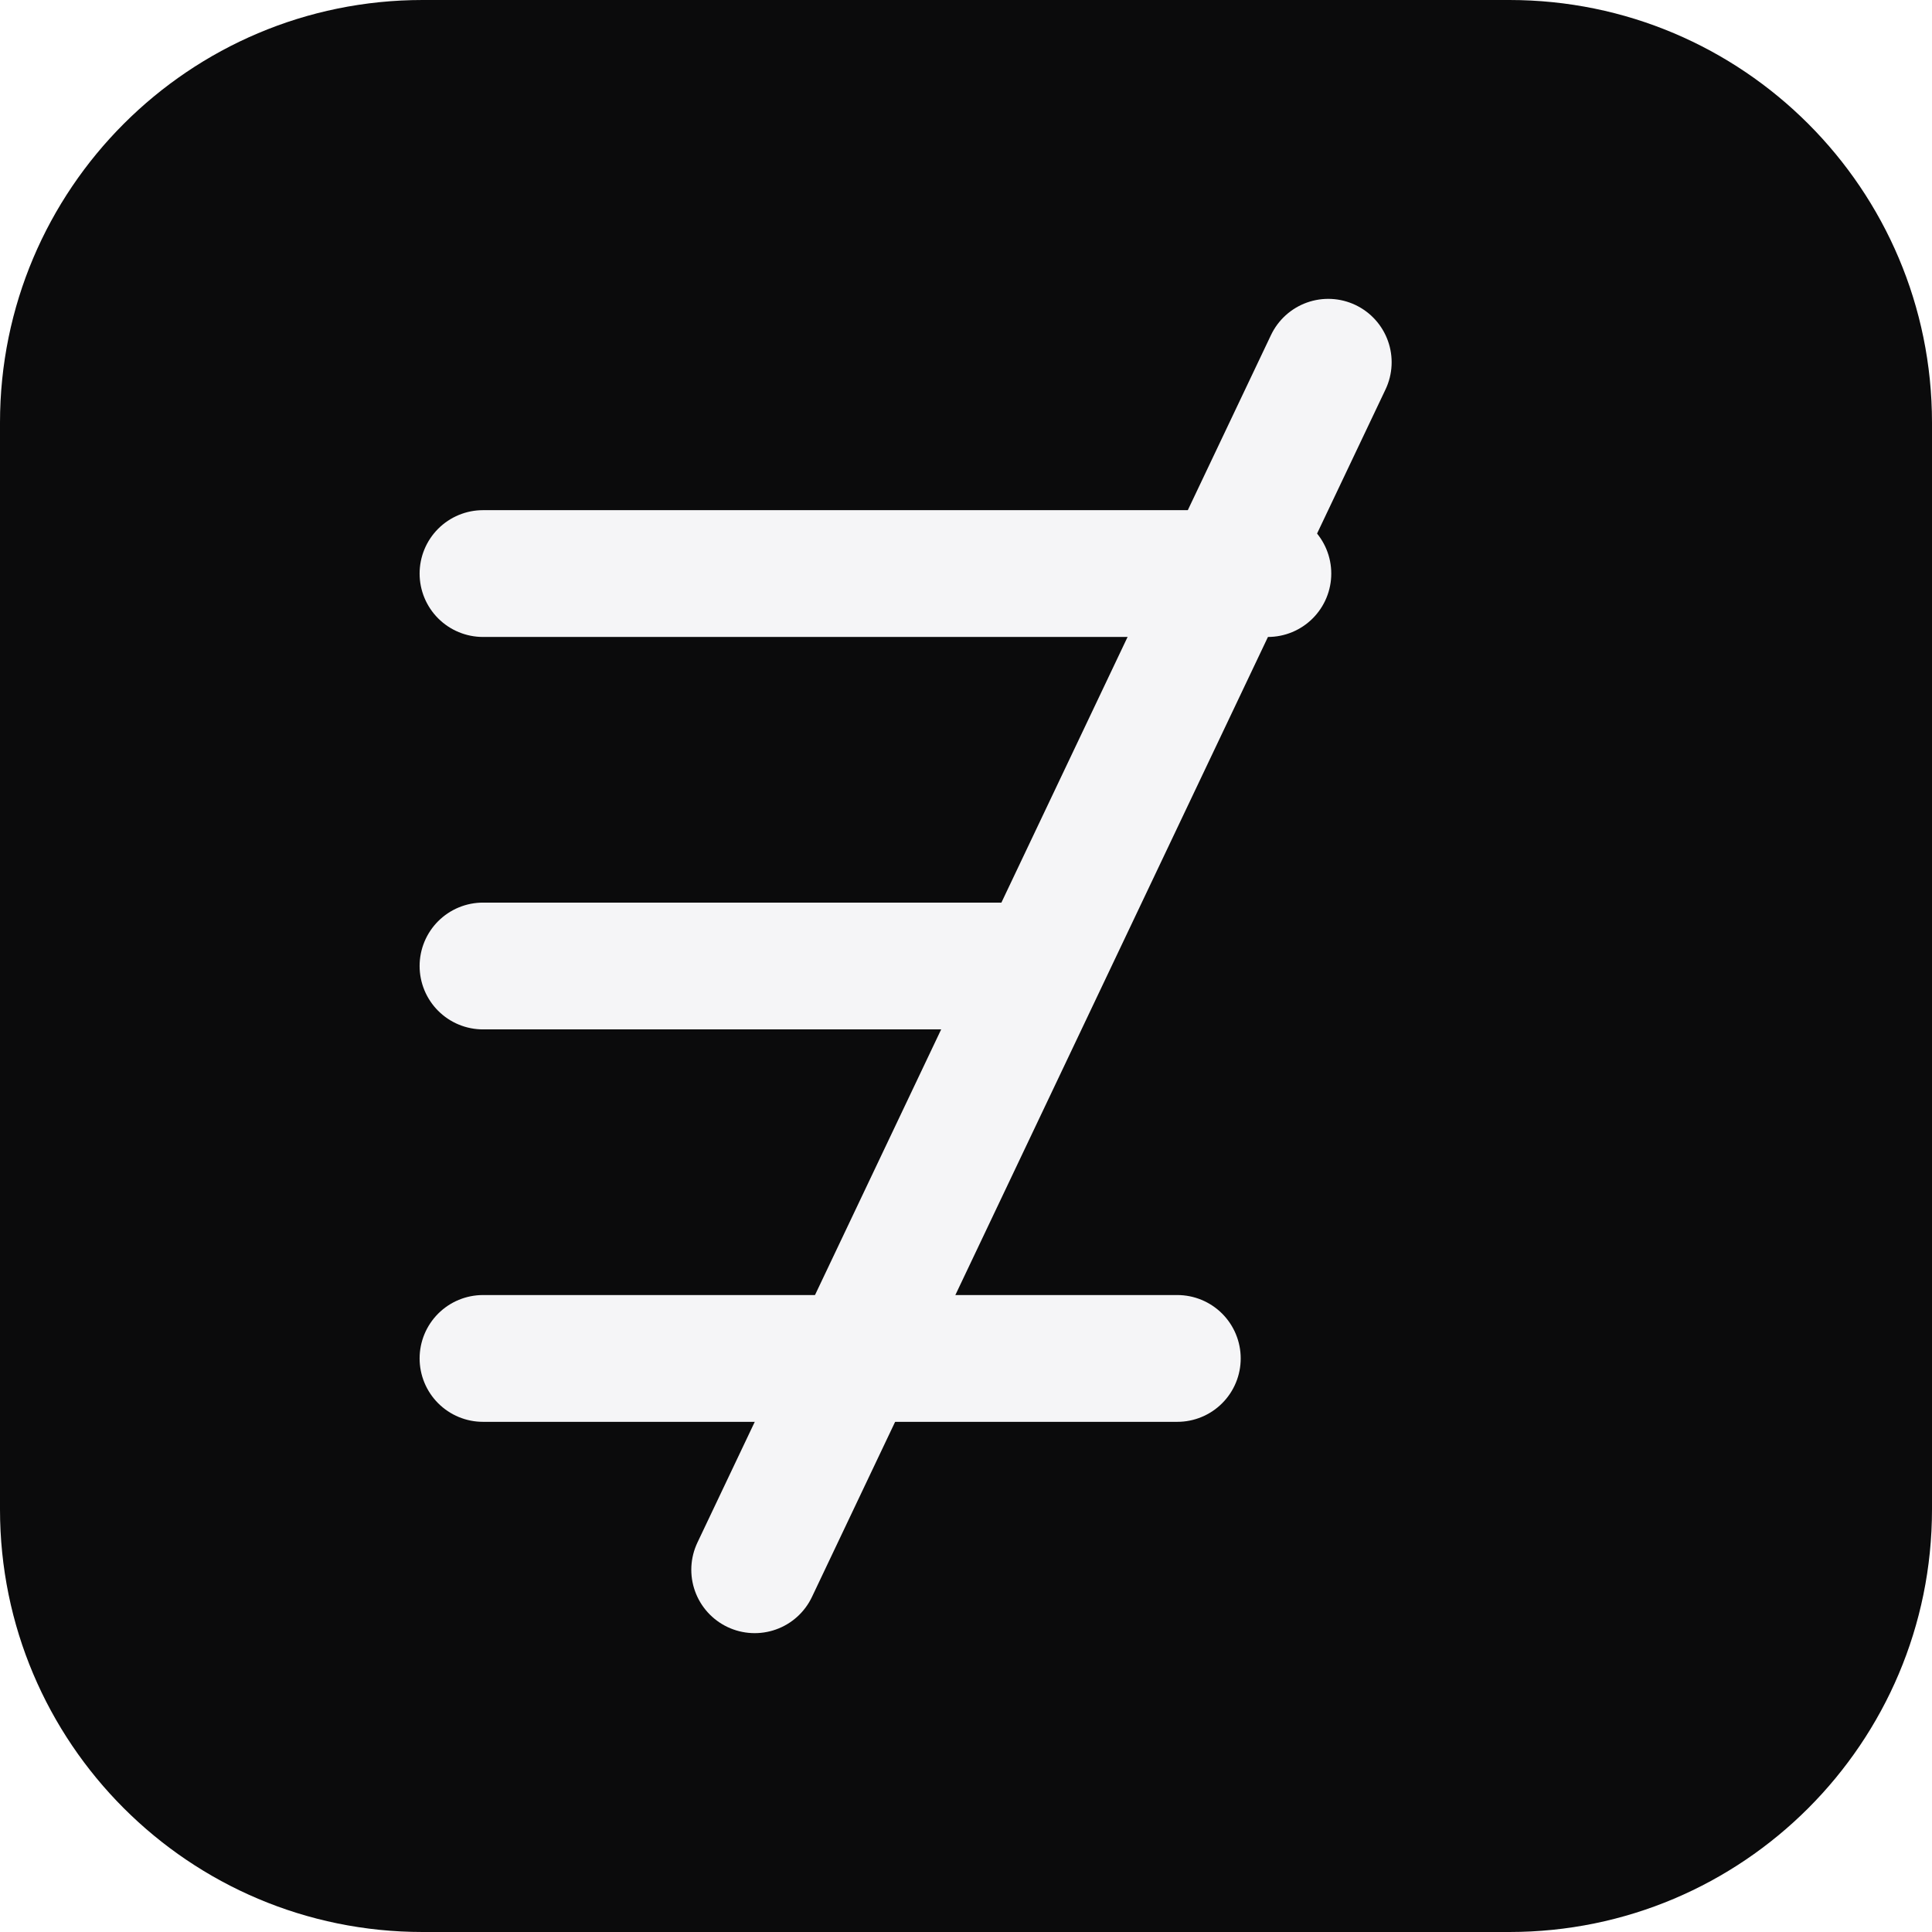
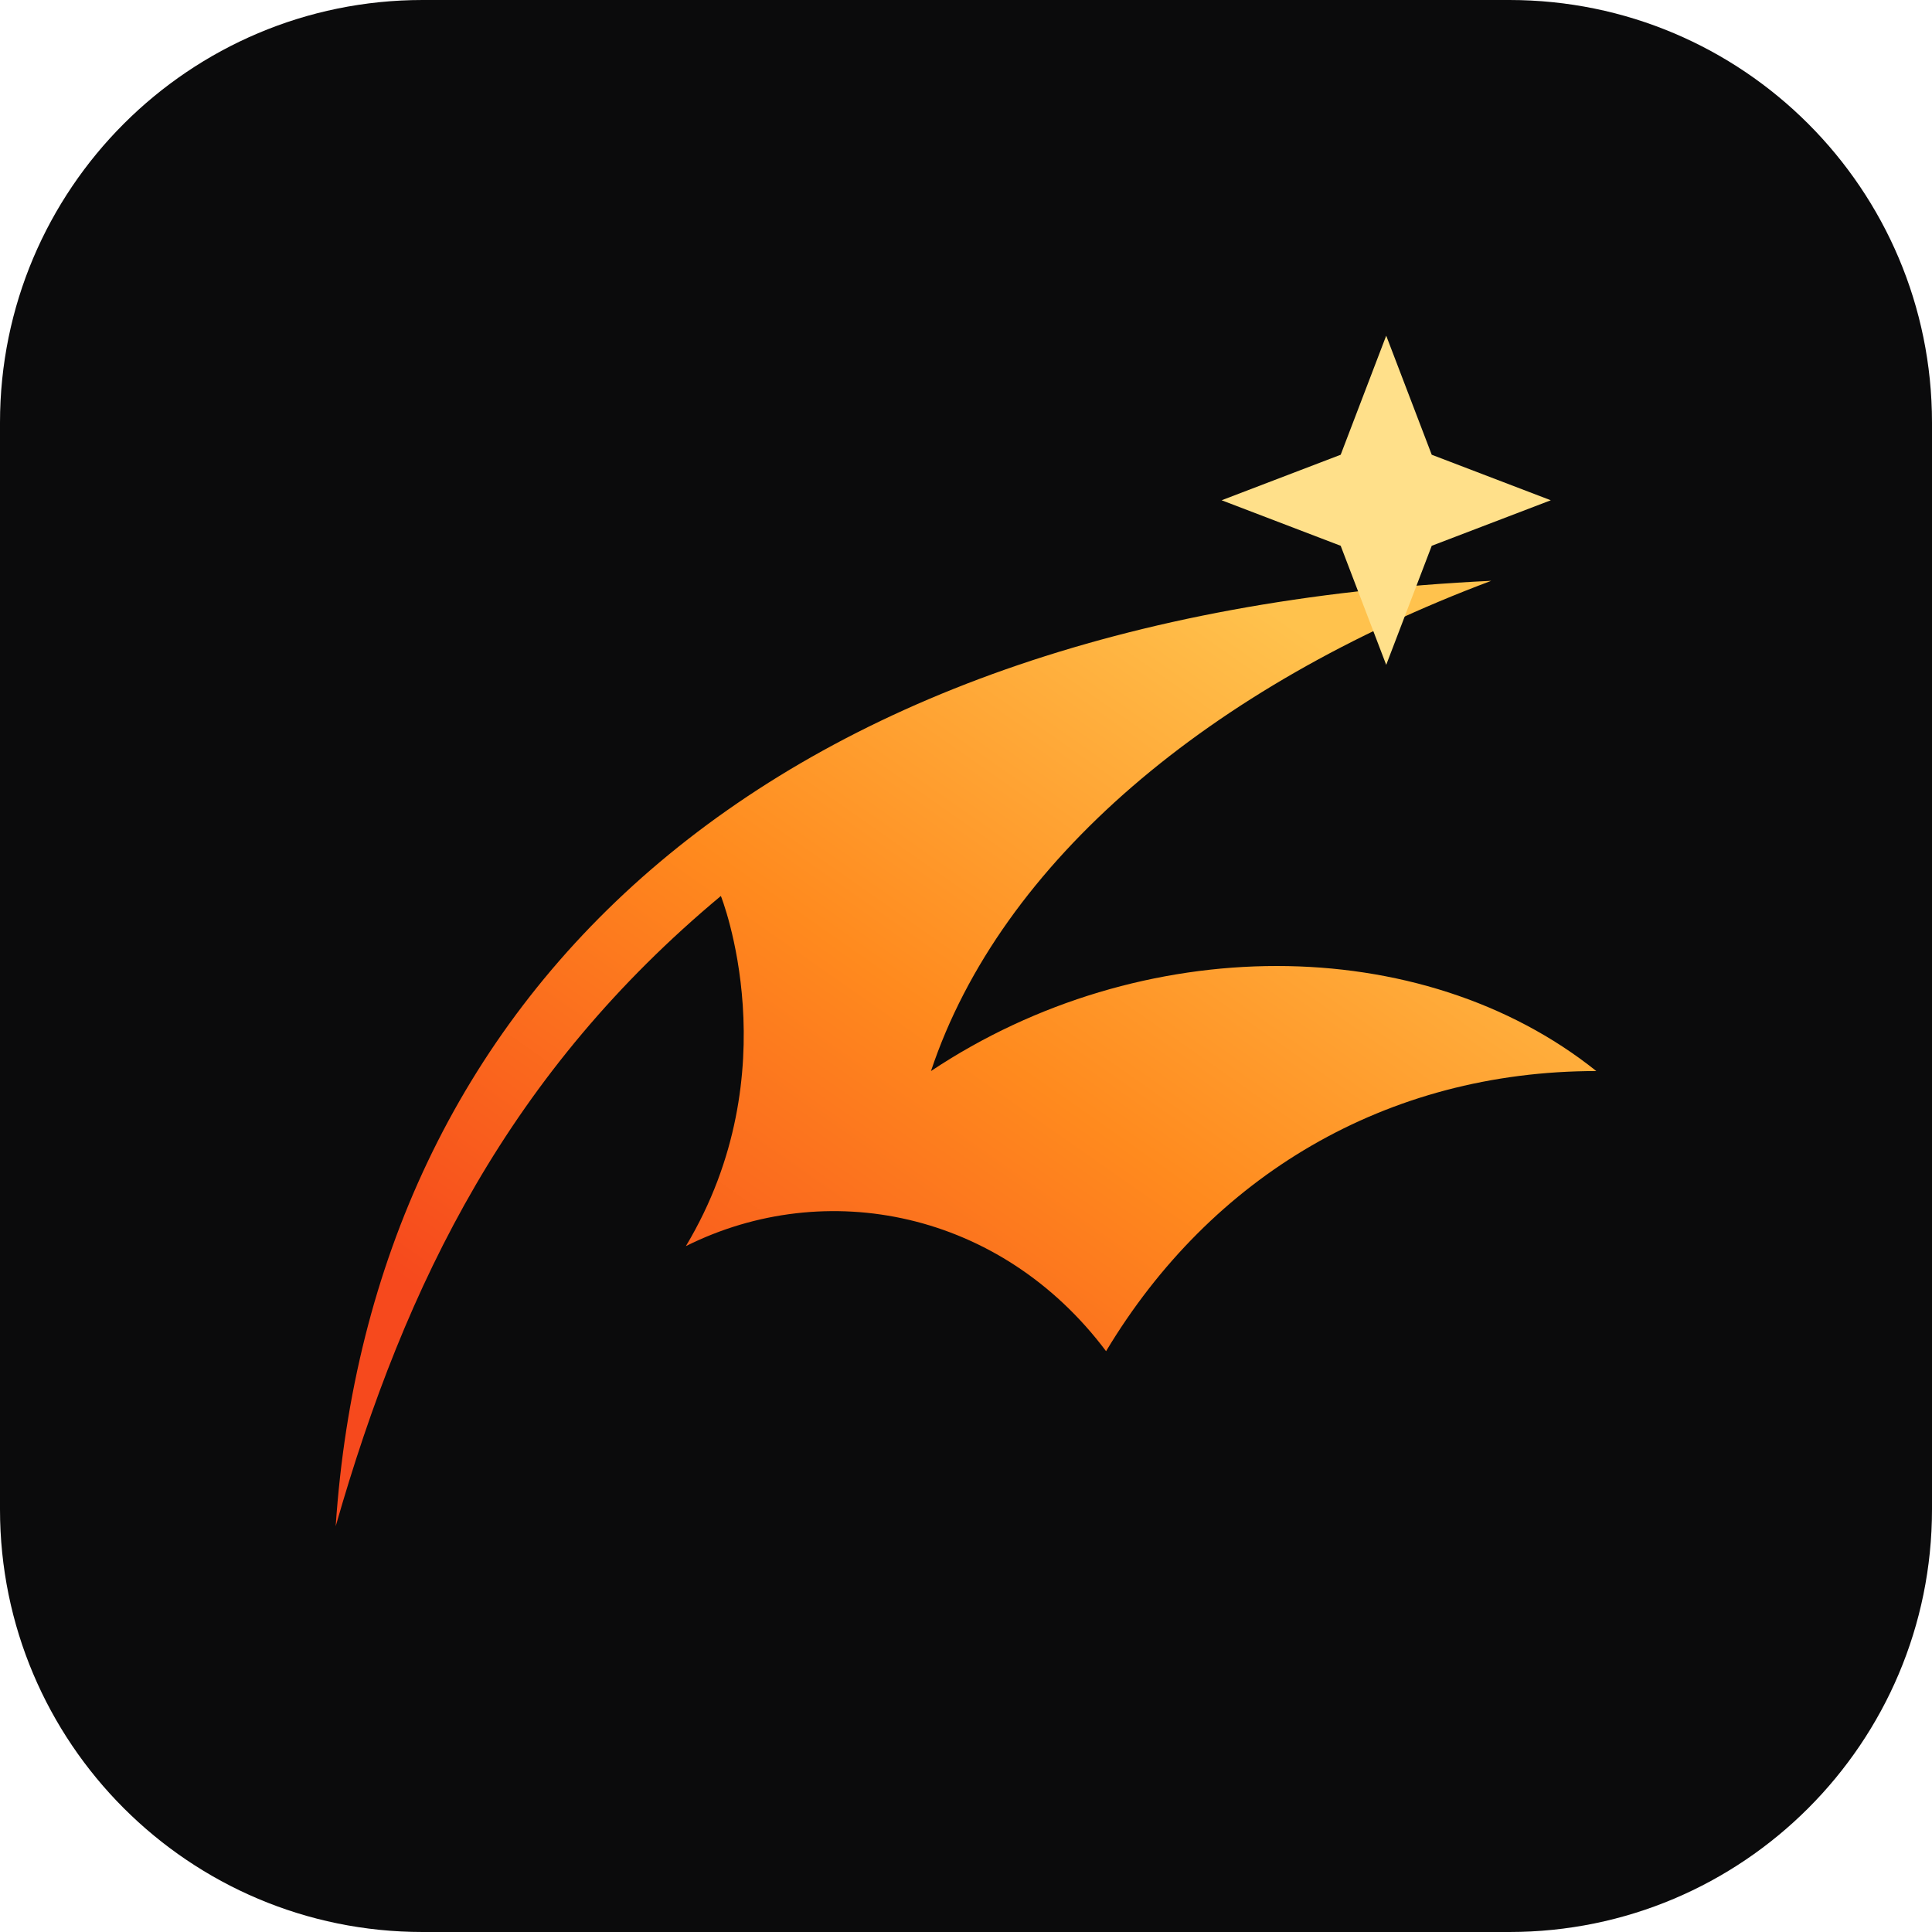
- <svg xmlns="http://www.w3.org/2000/svg" viewBox="0 0 32 32" role="img" aria-label="Ellery AI">
-   <rect width="32" height="32" rx="7" fill="#0b0b0c" />
-   <g fill="none" stroke="#f5f5f7" stroke-width="2.1" stroke-linecap="round">
-     <path d="M8 9.5h13" />
-     <path d="M8 16h9" />
-     <path d="M8 22.5h11.5" />
-     <path d="M22 6 12.5 26" />
+ <svg xmlns="http://www.w3.org/2000/svg" viewBox="0 0 64 64" role="img" aria-label="Ellery">
+   <defs>
+     <linearGradient id="ellery-fav" x1="16%" y1="84%" x2="84%" y2="12%">
+       <stop offset="0" stop-color="#F6491D" />
+       <stop offset="0.5" stop-color="#FF8A1E" />
+       <stop offset="1" stop-color="#FFC24D" />
+     </linearGradient>
+   </defs>
+   <rect width="64" height="64" rx="14" fill="#0b0b0c" />
+   <g transform="translate(32 32) scale(1.16) translate(-32 -32)">
+     <path d="M14 48 C 15 33 26 22 47 21 C 39 24 33 29 31 35 C 37 31 45 31 50 35 C 44 35 39 38 36 43 C 33 39 28 38 24 40 C 27 35 25 30 25 30 C 19 35 16 41 14 48 Z" fill="url(#ellery-fav)" />
+     <path d="M44 14 l1.3 3.4 3.4 1.3 -3.4 1.3 -1.3 3.4 -1.3 -3.4 -3.4 -1.3 3.4 -1.3 Z" fill="#FFE08A" />
  </g>
</svg>
